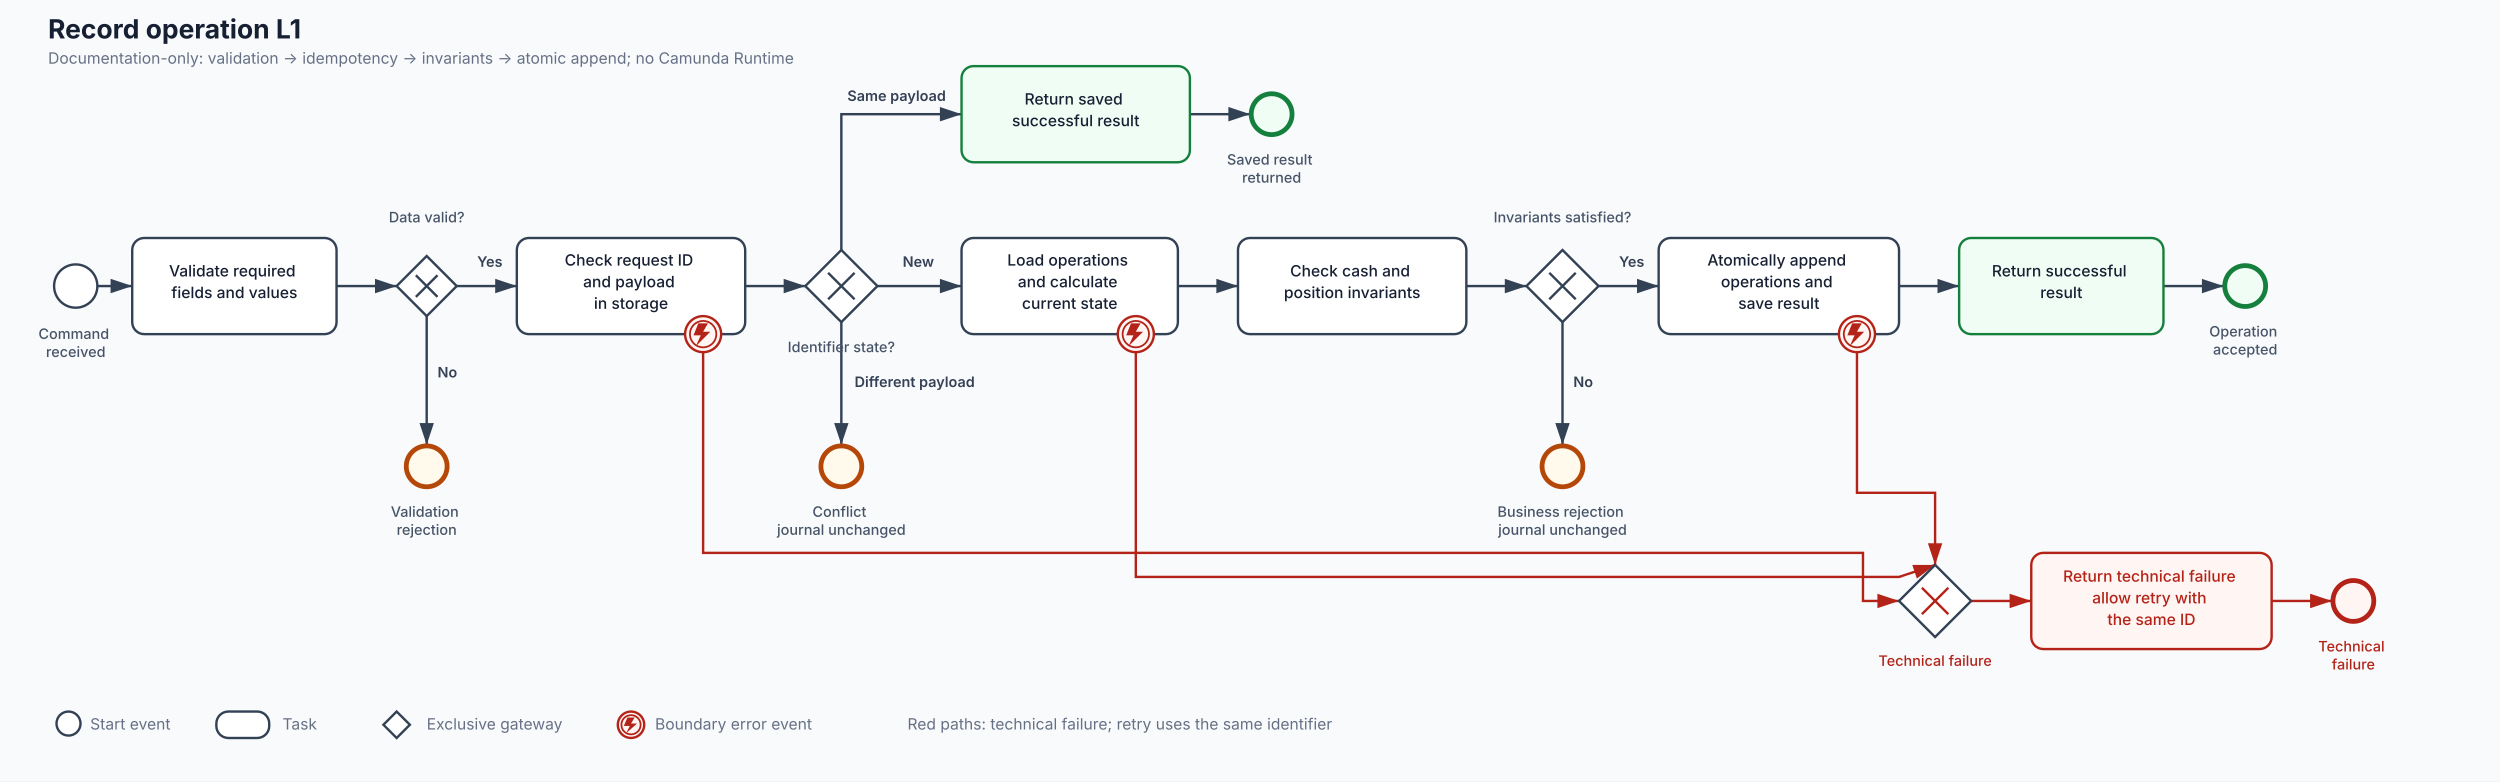
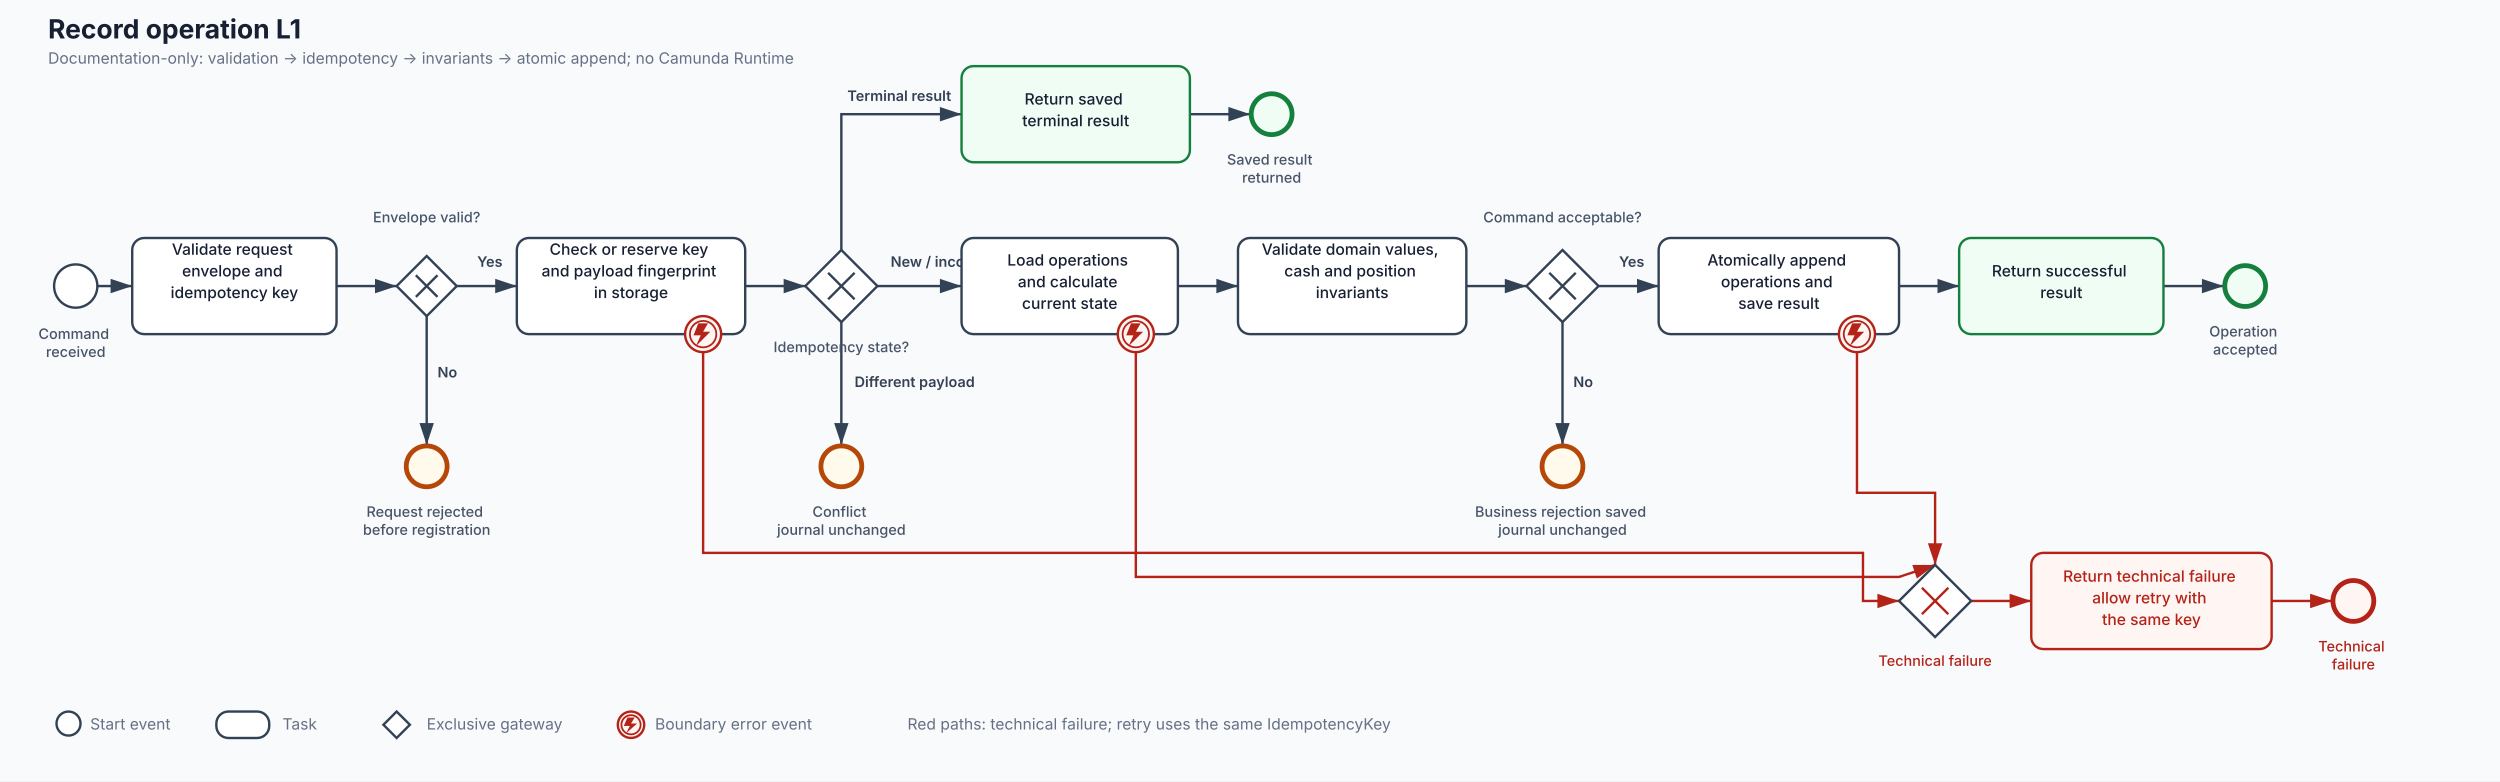
<svg xmlns="http://www.w3.org/2000/svg" width="2080" height="650" viewBox="0 0 2080 650" role="img" aria-labelledby="title description">
  <defs>
    <marker id="arrow" markerWidth="10" markerHeight="10" refX="9" refY="3" orient="auto" markerUnits="strokeWidth">
      <path d="M0,0 L0,6 L9,3 z" fill="#334155" />
    </marker>
    <marker id="arrow-technical" markerWidth="10" markerHeight="10" refX="9" refY="3" orient="auto" markerUnits="strokeWidth">
      <path d="M0,0 L0,6 L9,3 z" fill="#b42318" />
    </marker>
    <style>
      .title { font: 700 22px -apple-system, BlinkMacSystemFont, "Segoe UI", sans-serif; fill: #172033; }
      .subtitle { font: 400 13px -apple-system, BlinkMacSystemFont, "Segoe UI", sans-serif; fill: #667085; }
      .label { font: 500 13px -apple-system, BlinkMacSystemFont, "Segoe UI", sans-serif; fill: #172033; text-anchor: middle; }
      .small { font: 500 12px -apple-system, BlinkMacSystemFont, "Segoe UI", sans-serif; fill: #475467; text-anchor: middle; }
      .flow-label { font: 600 12px -apple-system, BlinkMacSystemFont, "Segoe UI", sans-serif; fill: #344054; }
      .task { fill: #ffffff; stroke: #334155; stroke-width: 2; rx: 10; }
      .task-success { fill: #f0fdf4; stroke: #15803d; stroke-width: 2; rx: 10; }
      .task-technical { fill: #fff5f3; stroke: #b42318; stroke-width: 2; rx: 10; }
      .gateway { fill: #ffffff; stroke: #334155; stroke-width: 2; }
      .event { fill: #ffffff; stroke: #334155; stroke-width: 2; }
      .end { fill: #ffffff; stroke: #334155; stroke-width: 4; }
      .end-success { fill: #f0fdf4; stroke: #15803d; stroke-width: 4; }
      .end-rejection { fill: #fffaeb; stroke: #b54708; stroke-width: 4; }
      .end-technical { fill: #fff5f3; stroke: #b42318; stroke-width: 4; }
      .flow { fill: none; stroke: #334155; stroke-width: 2; marker-end: url(#arrow); }
      .technical-flow { fill: none; stroke: #b42318; stroke-width: 2; marker-end: url(#arrow-technical); }
      .boundary-outer { fill: #fff5f3; stroke: #b42318; stroke-width: 2; }
      .boundary-inner { fill: none; stroke: #b42318; stroke-width: 1.5; }
      .technical-text { fill: #b42318; }
    </style>
  </defs>
  <rect width="2080" height="650" fill="#f8fafc" />
  <text x="40" y="32" class="title">Record operation L1</text>
  <text x="40" y="53" class="subtitle">Documentation-only: validation → idempotency → invariants → atomic append; no Camunda Runtime</text>
  <path class="flow" d="M81 238 H110" />
  <path class="flow" d="M280 238 H330" />
  <path class="flow" d="M380 238 H430" />
  <path class="flow" d="M355 263 V370" />
  <path class="flow" d="M620 238 H670" />
  <path class="flow" d="M730 238 H800" />
  <path class="flow" d="M700 208 V95 H800" />
  <path class="flow" d="M700 268 V370" />
  <path class="flow" d="M990 95 H1040" />
  <path class="flow" d="M980 238 H1030" />
  <path class="flow" d="M1220 238 H1270" />
  <path class="flow" d="M1330 238 H1380" />
  <path class="flow" d="M1300 268 V370" />
  <path class="flow" d="M1580 238 H1630" />
  <path class="flow" d="M1800 238 H1850" />
  <path class="technical-flow" d="M585 293 V460 H1550 V500 H1580" />
  <path class="technical-flow" d="M945 293 V480 H1580 L1610 470" />
  <path class="technical-flow" d="M1545 293 V410 H1610 V470" />
  <path class="technical-flow" d="M1640 500 H1690" />
  <path class="technical-flow" d="M1890 500 H1940" />
  <circle class="event" cx="63" cy="238" r="18" />
  <text x="63" y="282" class="small">
    <tspan x="63">Command</tspan>
    <tspan x="63" dy="15">received</tspan>
  </text>
  <rect class="task" x="110" y="198" width="170" height="80" />
-   <text x="195" y="230" class="label">
-     <tspan x="195">Validate required</tspan>
-     <tspan x="195" dy="18">fields and values</tspan>
+   <text x="195" y="212" class="label">
+     <tspan x="195">Validate request</tspan>
+     <tspan x="195" dy="18">envelope and</tspan>
+     <tspan x="195" dy="18">idempotency key</tspan>
  </text>
  <path class="gateway" d="M355 213 L380 238 L355 263 L330 238 Z" />
  <path d="M346 229 L364 247 M364 229 L346 247" stroke="#334155" stroke-width="2" />
-   <text x="355" y="185" class="small">Data valid?</text>
+   <text x="355" y="185" class="small">Envelope valid?</text>
  <text x="397" y="222" class="flow-label">Yes</text>
  <text x="364" y="314" class="flow-label">No</text>
  <circle class="end-rejection" cx="355" cy="388" r="17" />
  <text x="355" y="430" class="small">
-     <tspan x="355">Validation</tspan>
-     <tspan x="355" dy="15">rejection</tspan>
+     <tspan x="355">Request rejected</tspan>
+     <tspan x="355" dy="15">before registration</tspan>
  </text>
  <rect class="task" x="430" y="198" width="190" height="80" />
-   <text x="525" y="221" class="label">
-     <tspan x="525">Check request ID</tspan>
-     <tspan x="525" dy="18">and payload</tspan>
+   <text x="525" y="212" class="label">
+     <tspan x="525">Check or reserve key</tspan>
+     <tspan x="525" dy="18">and payload fingerprint</tspan>
    <tspan x="525" dy="18">in storage</tspan>
  </text>
  <circle class="boundary-outer" cx="585" cy="278" r="15" />
  <circle class="boundary-inner" cx="585" cy="278" r="11" />
  <path d="M581 269 L589 269 L585 276 L591 276 L579 288 L583 279 L577 279 Z" fill="#b42318" />
  <path class="gateway" d="M700 208 L730 238 L700 268 L670 238 Z" />
  <path d="M689 227 L711 249 M711 227 L689 249" stroke="#334155" stroke-width="2" />
-   <text x="700" y="293" class="small">Identifier state?</text>
-   <text x="751" y="222" class="flow-label">New</text>
-   <text x="705" y="84" class="flow-label">Same payload</text>
+   <text x="700" y="293" class="small">Idempotency state?</text>
+   <text x="741" y="222" class="flow-label">New / incomplete</text>
+   <text x="705" y="84" class="flow-label">Terminal result</text>
  <text x="711" y="322" class="flow-label">Different payload</text>
  <rect class="task-success" x="800" y="55" width="190" height="80" />
  <text x="895" y="87" class="label">
    <tspan x="895">Return saved</tspan>
-     <tspan x="895" dy="18">successful result</tspan>
+     <tspan x="895" dy="18">terminal result</tspan>
  </text>
  <circle class="end-success" cx="1058" cy="95" r="17" />
  <text x="1058" y="137" class="small">
    <tspan x="1058">Saved result</tspan>
    <tspan x="1058" dy="15">returned</tspan>
  </text>
  <circle class="end-rejection" cx="700" cy="388" r="17" />
  <text x="700" y="430" class="small">
    <tspan x="700">Conflict</tspan>
    <tspan x="700" dy="15">journal unchanged</tspan>
  </text>
  <rect class="task" x="800" y="198" width="180" height="80" />
  <text x="890" y="221" class="label">
    <tspan x="890">Load operations</tspan>
    <tspan x="890" dy="18">and calculate</tspan>
    <tspan x="890" dy="18">current state</tspan>
  </text>
  <circle class="boundary-outer" cx="945" cy="278" r="15" />
  <circle class="boundary-inner" cx="945" cy="278" r="11" />
  <path d="M941 269 L949 269 L945 276 L951 276 L939 288 L943 279 L937 279 Z" fill="#b42318" />
  <rect class="task" x="1030" y="198" width="190" height="80" />
-   <text x="1125" y="230" class="label">
-     <tspan x="1125">Check cash and</tspan>
-     <tspan x="1125" dy="18">position invariants</tspan>
+   <text x="1125" y="212" class="label">
+     <tspan x="1125">Validate domain values,</tspan>
+     <tspan x="1125" dy="18">cash and position</tspan>
+     <tspan x="1125" dy="18">invariants</tspan>
  </text>
  <path class="gateway" d="M1300 208 L1330 238 L1300 268 L1270 238 Z" />
  <path d="M1289 227 L1311 249 M1311 227 L1289 249" stroke="#334155" stroke-width="2" />
-   <text x="1300" y="185" class="small">Invariants satisfied?</text>
+   <text x="1300" y="185" class="small">Command acceptable?</text>
  <text x="1347" y="222" class="flow-label">Yes</text>
  <text x="1309" y="322" class="flow-label">No</text>
  <circle class="end-rejection" cx="1300" cy="388" r="17" />
  <text x="1300" y="430" class="small">
-     <tspan x="1300">Business rejection</tspan>
+     <tspan x="1300">Business rejection saved</tspan>
    <tspan x="1300" dy="15">journal unchanged</tspan>
  </text>
  <rect class="task" x="1380" y="198" width="200" height="80" />
  <text x="1480" y="221" class="label">
    <tspan x="1480">Atomically append</tspan>
    <tspan x="1480" dy="18">operations and</tspan>
    <tspan x="1480" dy="18">save result</tspan>
  </text>
  <circle class="boundary-outer" cx="1545" cy="278" r="15" />
  <circle class="boundary-inner" cx="1545" cy="278" r="11" />
  <path d="M1541 269 L1549 269 L1545 276 L1551 276 L1539 288 L1543 279 L1537 279 Z" fill="#b42318" />
  <rect class="task-success" x="1630" y="198" width="170" height="80" />
  <text x="1715" y="230" class="label">
    <tspan x="1715">Return successful</tspan>
    <tspan x="1715" dy="18">result</tspan>
  </text>
  <circle class="end-success" cx="1868" cy="238" r="17" />
  <text x="1868" y="280" class="small">
    <tspan x="1868">Operation</tspan>
    <tspan x="1868" dy="15">accepted</tspan>
  </text>
  <path class="gateway" d="M1610 470 L1640 500 L1610 530 L1580 500 Z" />
  <path d="M1599 489 L1621 511 M1621 489 L1599 511" stroke="#b42318" stroke-width="2" />
  <text x="1610" y="554" class="small technical-text">Technical failure</text>
  <rect class="task-technical" x="1690" y="460" width="200" height="80" />
  <text x="1790" y="484" class="label technical-text">
    <tspan x="1790">Return technical failure</tspan>
    <tspan x="1790" dy="18">allow retry with</tspan>
-     <tspan x="1790" dy="18">the same ID</tspan>
+     <tspan x="1790" dy="18">the same key</tspan>
  </text>
  <circle class="end-technical" cx="1958" cy="500" r="17" />
  <text x="1958" y="542" class="small technical-text">
    <tspan x="1958">Technical</tspan>
    <tspan x="1958" dy="15">failure</tspan>
  </text>
  <g transform="translate(45 590)">
    <circle class="event" cx="12" cy="12" r="10" />
    <text x="30" y="17" class="subtitle">Start event</text>
    <rect class="task" x="135" y="2" width="44" height="22" />
    <text x="190" y="17" class="subtitle">Task</text>
    <path class="gateway" d="M285 2 L296 13 L285 24 L274 13 Z" />
    <text x="310" y="17" class="subtitle">Exclusive gateway</text>
    <circle class="boundary-outer" cx="480" cy="13" r="11" />
    <circle class="boundary-inner" cx="480" cy="13" r="8" />
    <path d="M477 7 L483 7 L480 12 L485 12 L476 20 L479 14 L474 14 Z" fill="#b42318" />
    <text x="500" y="17" class="subtitle">Boundary error event</text>
-     <text x="710" y="17" class="subtitle">Red paths: technical failure; retry uses the same identifier</text>
+     <text x="710" y="17" class="subtitle">Red paths: technical failure; retry uses the same IdempotencyKey</text>
  </g>
</svg>
